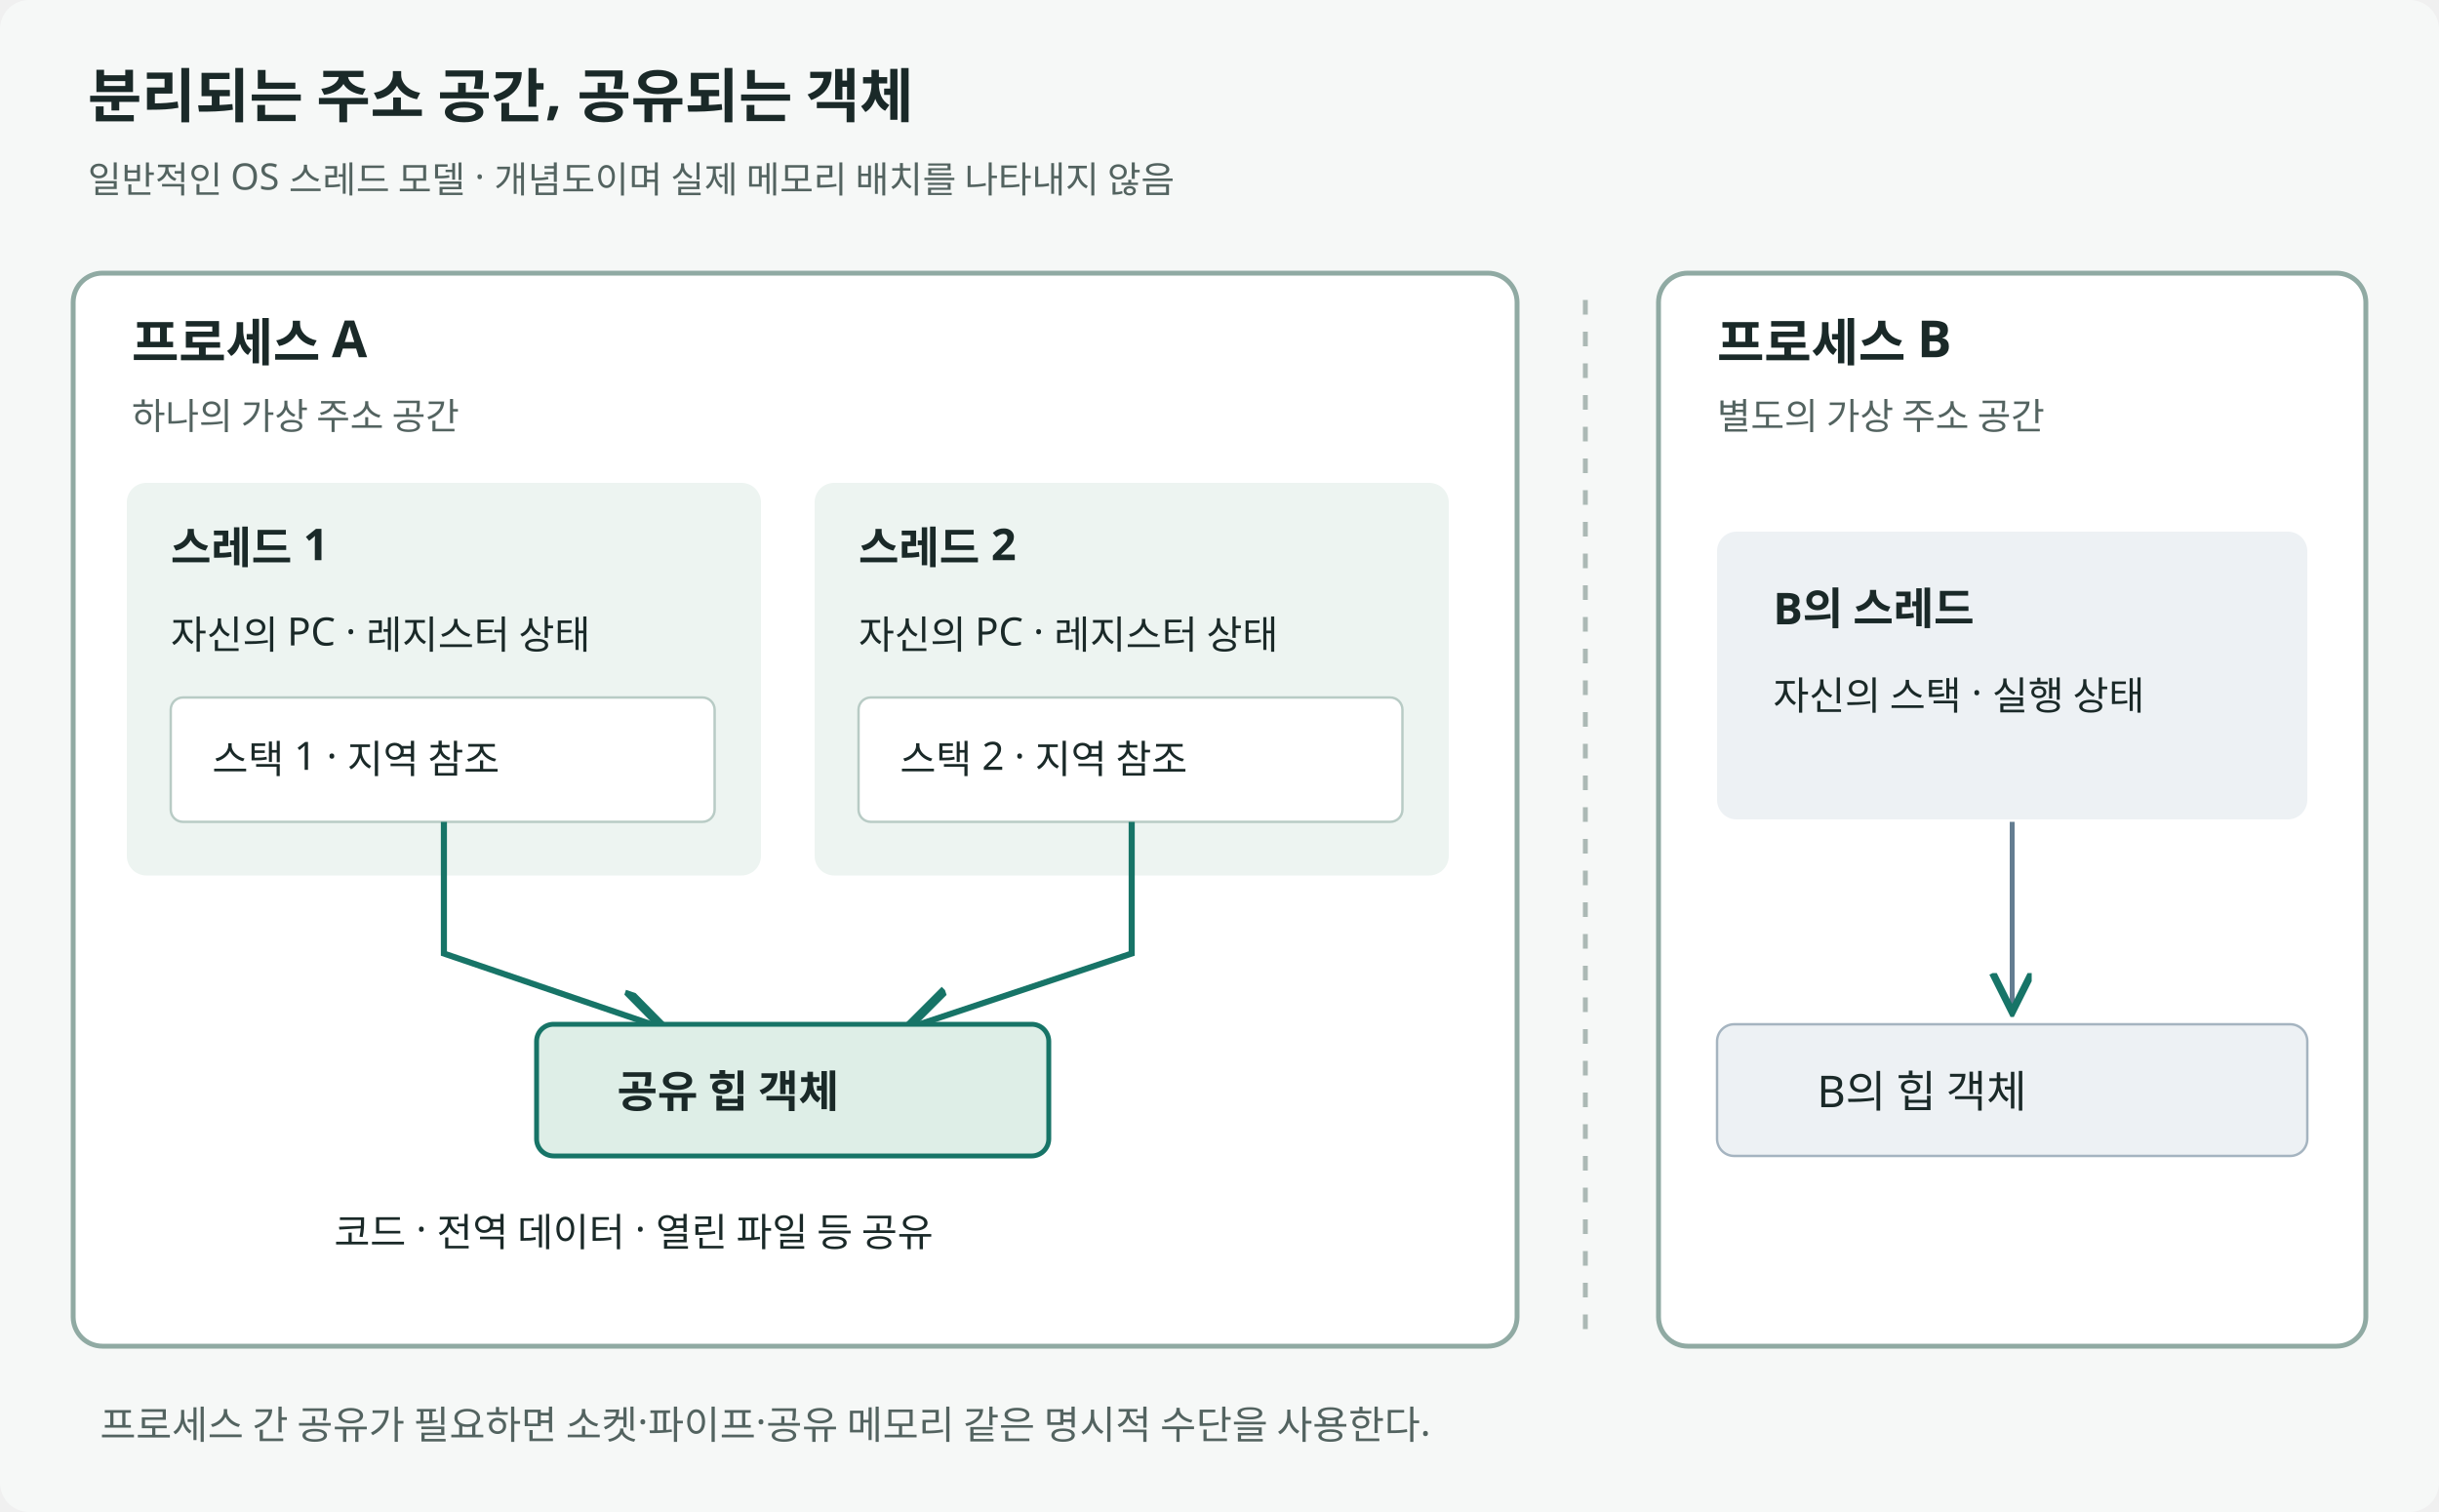
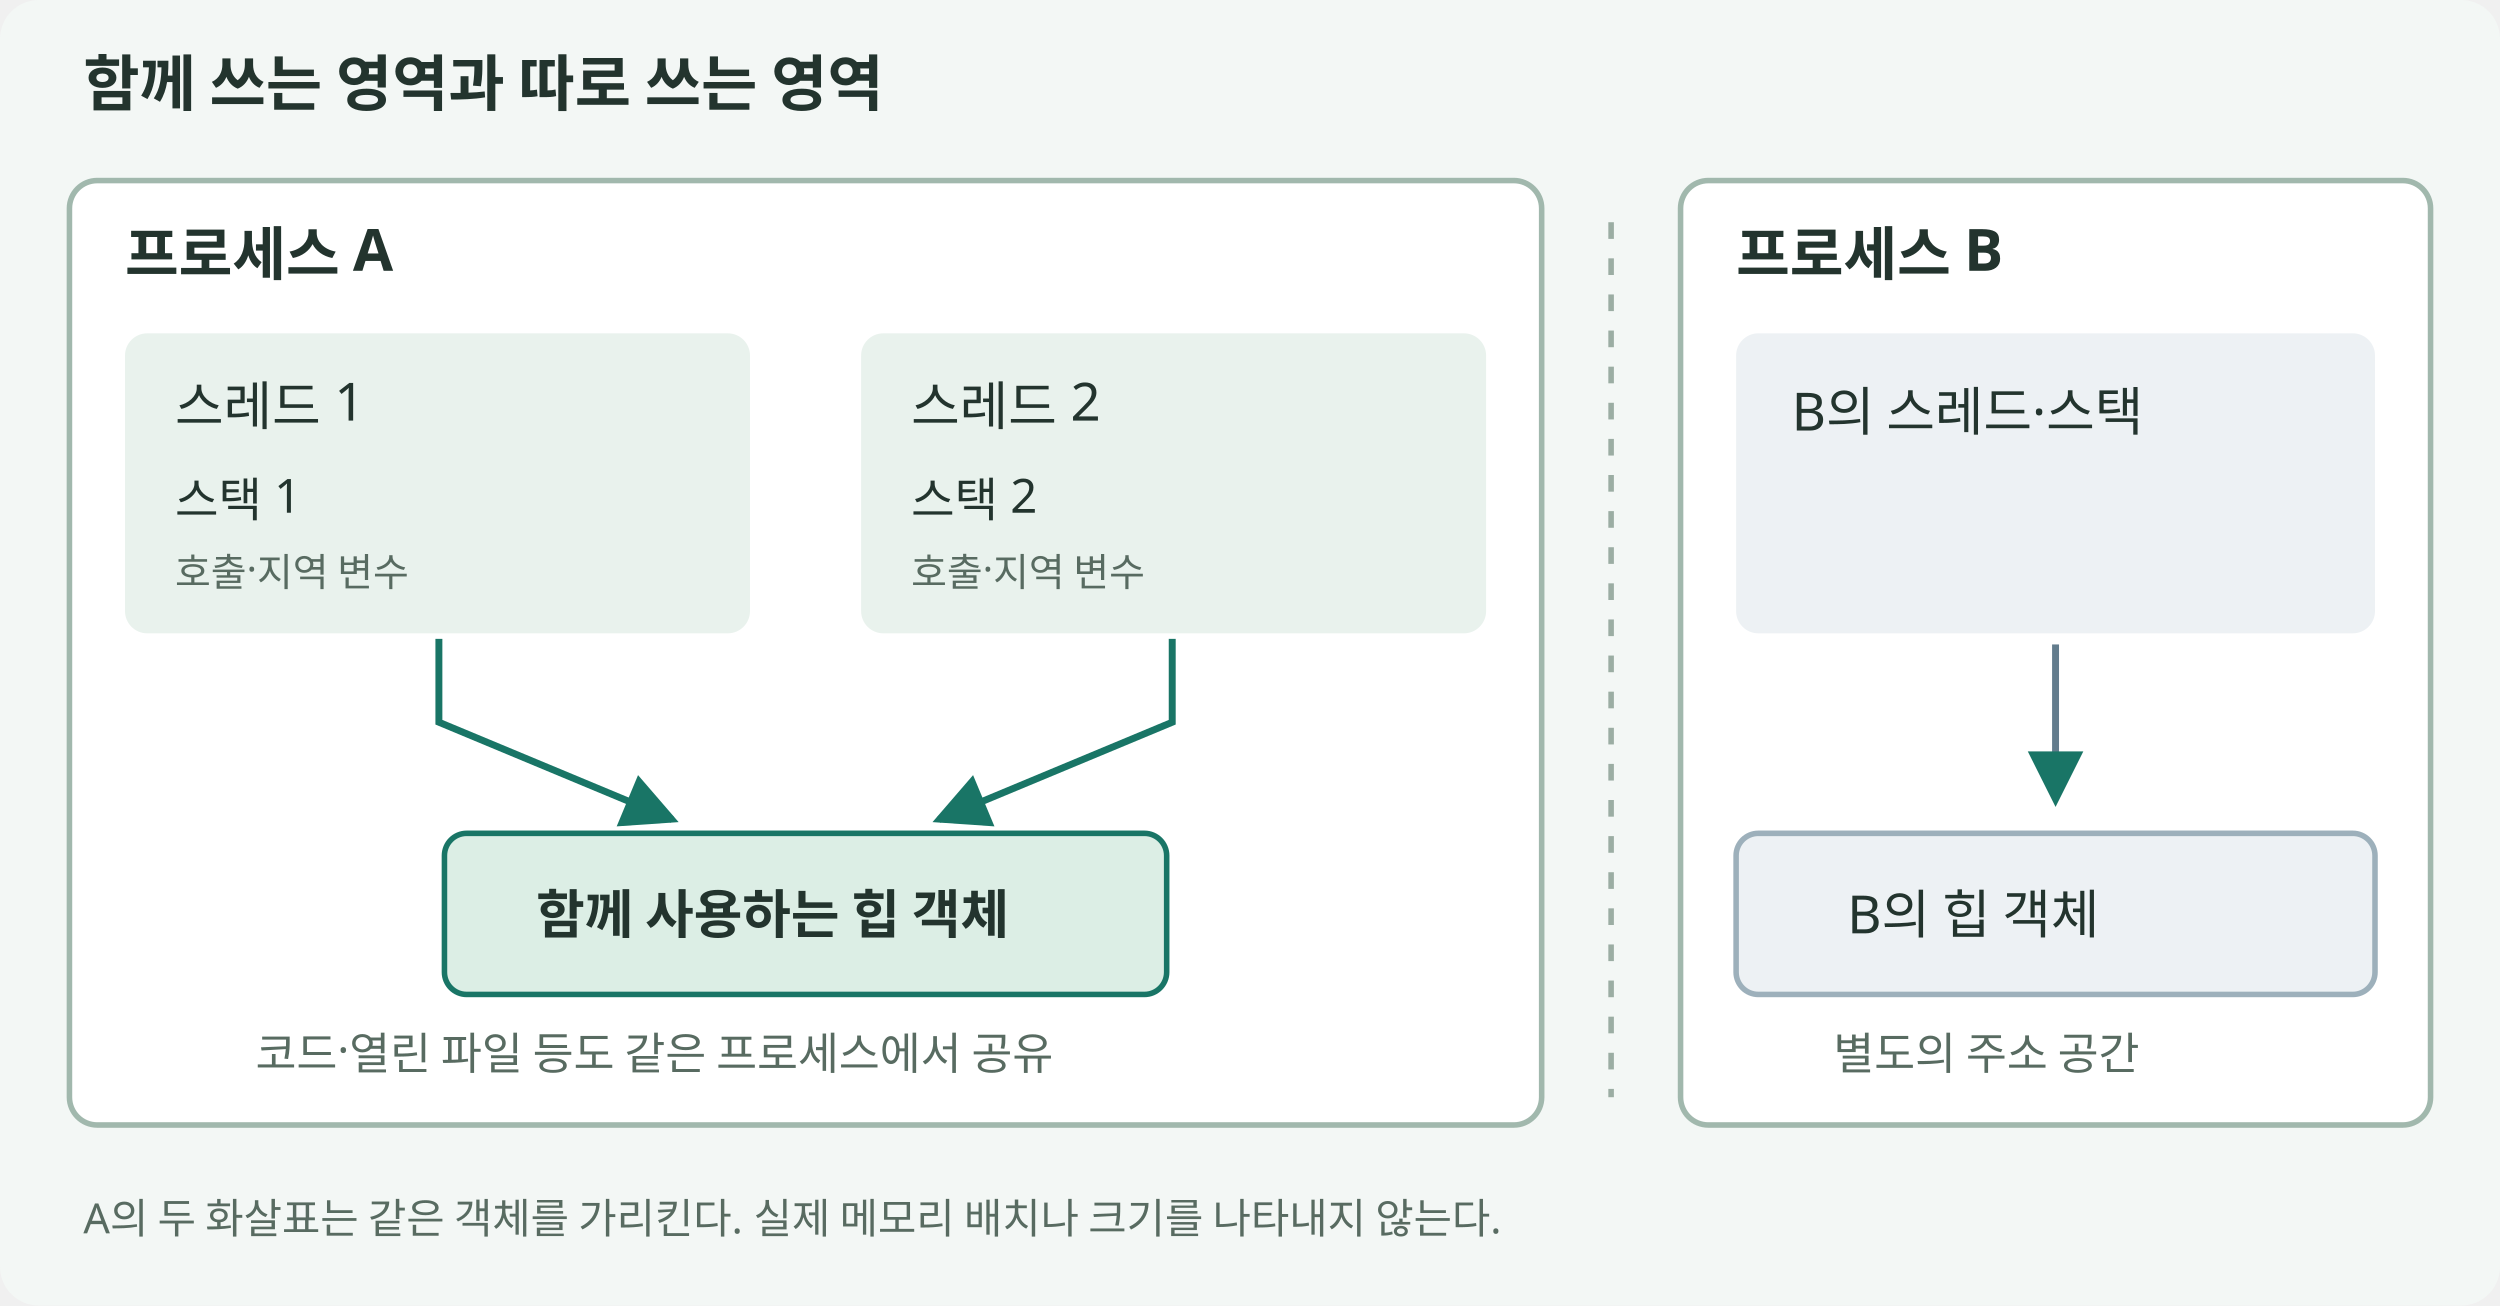
- <svg xmlns="http://www.w3.org/2000/svg" viewBox="0 0 1000 620" role="img" aria-labelledby="title desc">
+ <svg xmlns="http://www.w3.org/2000/svg" viewBox="0 0 900 470" role="img" aria-labelledby="title desc">
  <defs>
-     <marker id="arrow" markerWidth="9" markerHeight="9" refX="7" refY="4" orient="auto">
-       <path d="M0 0 8 4 0 8" fill="none" stroke="#177467" stroke-width="1.5" />
+     <marker id="arrow" markerWidth="8" markerHeight="8" refX="7" refY="4" orient="auto">
+       <path d="M0 0 L8 4 L0 8" fill="#197566" />
    </marker>
  </defs>
-   <rect width="1000" height="620" rx="12" fill="#f6f8f7" />
-   <g font-family="Malgun Gothic,Apple SD Gothic Neo,sans-serif" fill="#1a2928">
-     <text x="36" y="48" font-size="24" font-weight="700">분리되는 주소 공간, 공유되는 객체</text>
-     <text x="36" y="79" font-size="15" fill="#536360">일반적인 OS 스레드 모델 · 개념도이며 실제 메모리 배치를 나타내지 않음</text>
-     <rect x="30" y="112" width="592" height="440" rx="12" fill="#fff" stroke="#90aaa3" stroke-width="2" />
-     <text x="54" y="148" font-size="21" font-weight="700">프로세스 A</text>
-     <text x="54" y="176" font-size="15" fill="#536360">하나의 가상 주소 공간</text>
-     <rect x="52" y="198" width="260" height="161" rx="8" fill="#edf4f1" />
-     <rect x="334" y="198" width="260" height="161" rx="8" fill="#edf4f1" />
-     <text x="70" y="231" font-size="18" font-weight="700">스레드 1</text>
-     <text x="352" y="231" font-size="18" font-weight="700">스레드 2</text>
-     <text x="70" y="266" font-size="16">자신의 PC · 레지스터 상태</text>
-     <text x="352" y="266" font-size="16">자신의 PC · 레지스터 상태</text>
-     <rect x="70" y="286" width="223" height="51" rx="5" fill="#fff" stroke="#b8cbc5" />
-     <rect x="352" y="286" width="223" height="51" rx="5" fill="#fff" stroke="#b8cbc5" />
-     <text x="87" y="317" font-size="16">스택 1 · 지역 참조</text>
-     <text x="369" y="317" font-size="16">스택 2 · 지역 참조</text>
-     <path d="M182 337 L182 391 L270 421" fill="none" stroke="#177467" stroke-width="2.5" marker-end="url(#arrow)" />
-     <path d="M464 337 L464 391 L374 421" fill="none" stroke="#177467" stroke-width="2.5" marker-end="url(#arrow)" />
-     <rect x="220" y="420" width="210" height="54" rx="7" fill="#deeee7" stroke="#177467" stroke-width="2" />
-     <text x="253" y="454" font-size="18" font-weight="700">공유 힙 객체</text>
-     <text x="137" y="511" font-size="16">코드 · 전역 데이터 · 열린 파일 등 공유</text>
-     <path d="M650 123 V550" stroke="#acb9b5" stroke-width="2" stroke-dasharray="6 7" />
-     <rect x="680" y="112" width="290" height="440" rx="12" fill="#fff" stroke="#90aaa3" stroke-width="2" />
-     <text x="704" y="148" font-size="21" font-weight="700">프로세스 B</text>
-     <text x="704" y="176" font-size="15" fill="#536360">별도의 가상 주소 공간</text>
-     <rect x="704" y="218" width="242" height="118" rx="8" fill="#edf1f4" />
-     <text x="727" y="256" font-size="18" font-weight="700">B의 스레드</text>
-     <text x="727" y="291" font-size="16">자신의 스택 · 실행 상태</text>
-     <rect x="704" y="420" width="242" height="54" rx="7" fill="#edf1f4" stroke="#a5b4c0" />
-     <text x="745" y="454" font-size="18">B의 힙 객체</text>
-     <path d="M825 337 V413" stroke="#647d91" stroke-width="2" marker-end="url(#arrow)" />
-     <text x="41" y="590" font-size="16" fill="#536360">프로세스 간 공유가 필요하면 소켓·파이프·공유 메모리 같은 명시적 수단을 사용한다.</text>
+   <rect width="900" height="470" rx="14" fill="#f3f7f5" />
+   <g font-family="Malgun Gothic,Apple SD Gothic Neo,sans-serif" fill="#23342e">
+     <text x="30" y="38" font-size="22" font-weight="700">함께 쓰는 영역과 따로 쓰는 영역</text>
+     <rect x="25" y="65" width="530" height="340" rx="10" fill="#fff" stroke="#a1b8ad" stroke-width="2" />
+     <text x="45" y="99" font-size="21" font-weight="700">프로세스 A</text>
+     <rect x="45" y="120" width="225" height="108" rx="8" fill="#e9f2ed" />
+     <rect x="310" y="120" width="225" height="108" rx="8" fill="#e9f2ed" />
+     <text x="63" y="153" font-size="19">스레드 1</text>
+     <text x="328" y="153" font-size="19">스레드 2</text>
+     <text x="63" y="186" font-size="17">스택 1</text>
+     <text x="328" y="186" font-size="17">스택 2</text>
+     <text x="63" y="211" font-size="14" fill="#586b61">호출·지역 변수</text>
+     <text x="328" y="211" font-size="14" fill="#586b61">호출·지역 변수</text>
+     <path d="M158 230 V260 L242 295" fill="none" stroke="#197566" stroke-width="2.5" marker-end="url(#arrow)" />
+     <path d="M422 230 V260 L338 295" fill="none" stroke="#197566" stroke-width="2.5" marker-end="url(#arrow)" />
+     <rect x="160" y="300" width="260" height="58" rx="8" fill="#dceee5" stroke="#197566" stroke-width="2" />
+     <text x="193" y="336" font-size="19" font-weight="700">함께 사용하는 힙 객체</text>
+     <text x="92" y="385" font-size="16" fill="#586b61">코드·열린 파일 등도 같은 프로세스에서 공유</text>
+     <path d="M580 80 V395" stroke="#9bada3" stroke-width="2" stroke-dasharray="6 7" />
+     <rect x="605" y="65" width="270" height="340" rx="10" fill="#fff" stroke="#a1b8ad" stroke-width="2" />
+     <text x="625" y="99" font-size="21" font-weight="700">프로세스 B</text>
+     <rect x="625" y="120" width="230" height="108" rx="8" fill="#edf1f4" />
+     <text x="645" y="155" font-size="19">B의 스레드·스택</text>
+     <path d="M740 232 V288" stroke="#637c8d" stroke-width="2.5" marker-end="url(#arrow)" />
+     <rect x="625" y="300" width="230" height="58" rx="8" fill="#edf1f4" stroke="#9db0bb" stroke-width="2" />
+     <text x="665" y="336" font-size="19">B의 힙 객체</text>
+     <text x="660" y="385" font-size="16" fill="#586b61">별도의 주소 공간</text>
+     <text x="30" y="444" font-size="15" fill="#586b61">A의 두 화살표는 같은 객체를 가리킨다. 실제 메모리 배치나 크기를 나타내지 않는다.</text>
  </g>
</svg>
